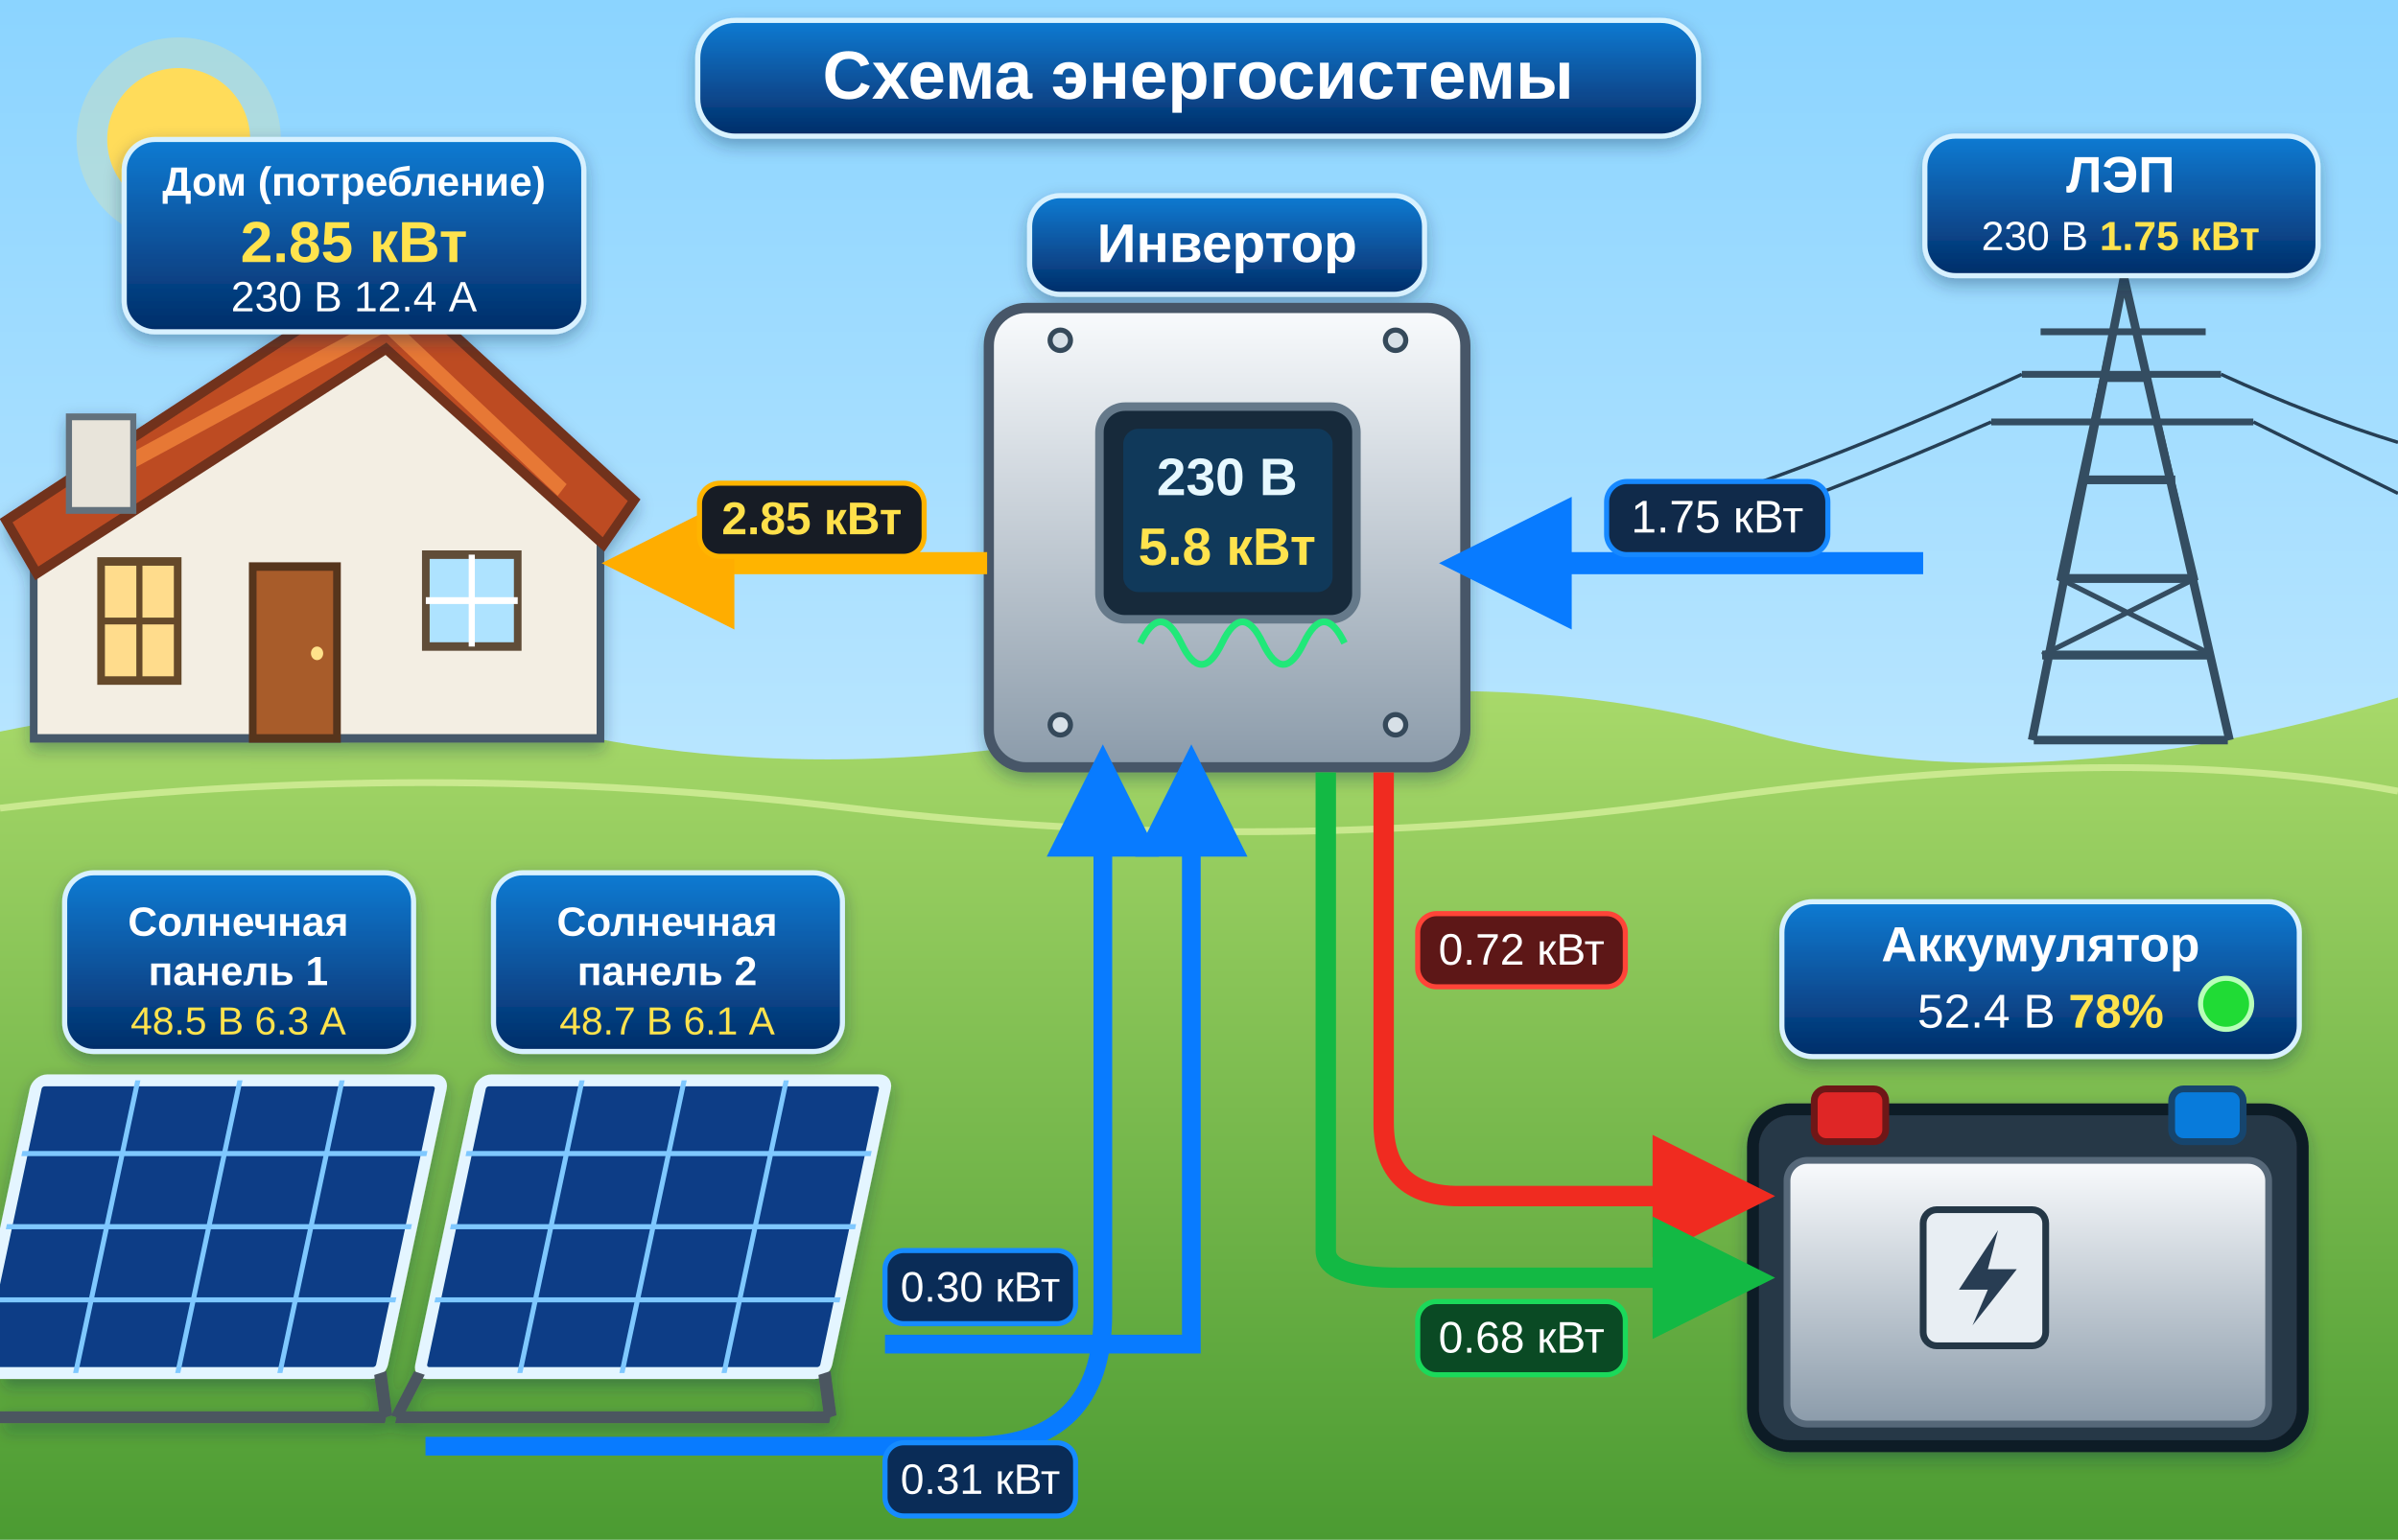
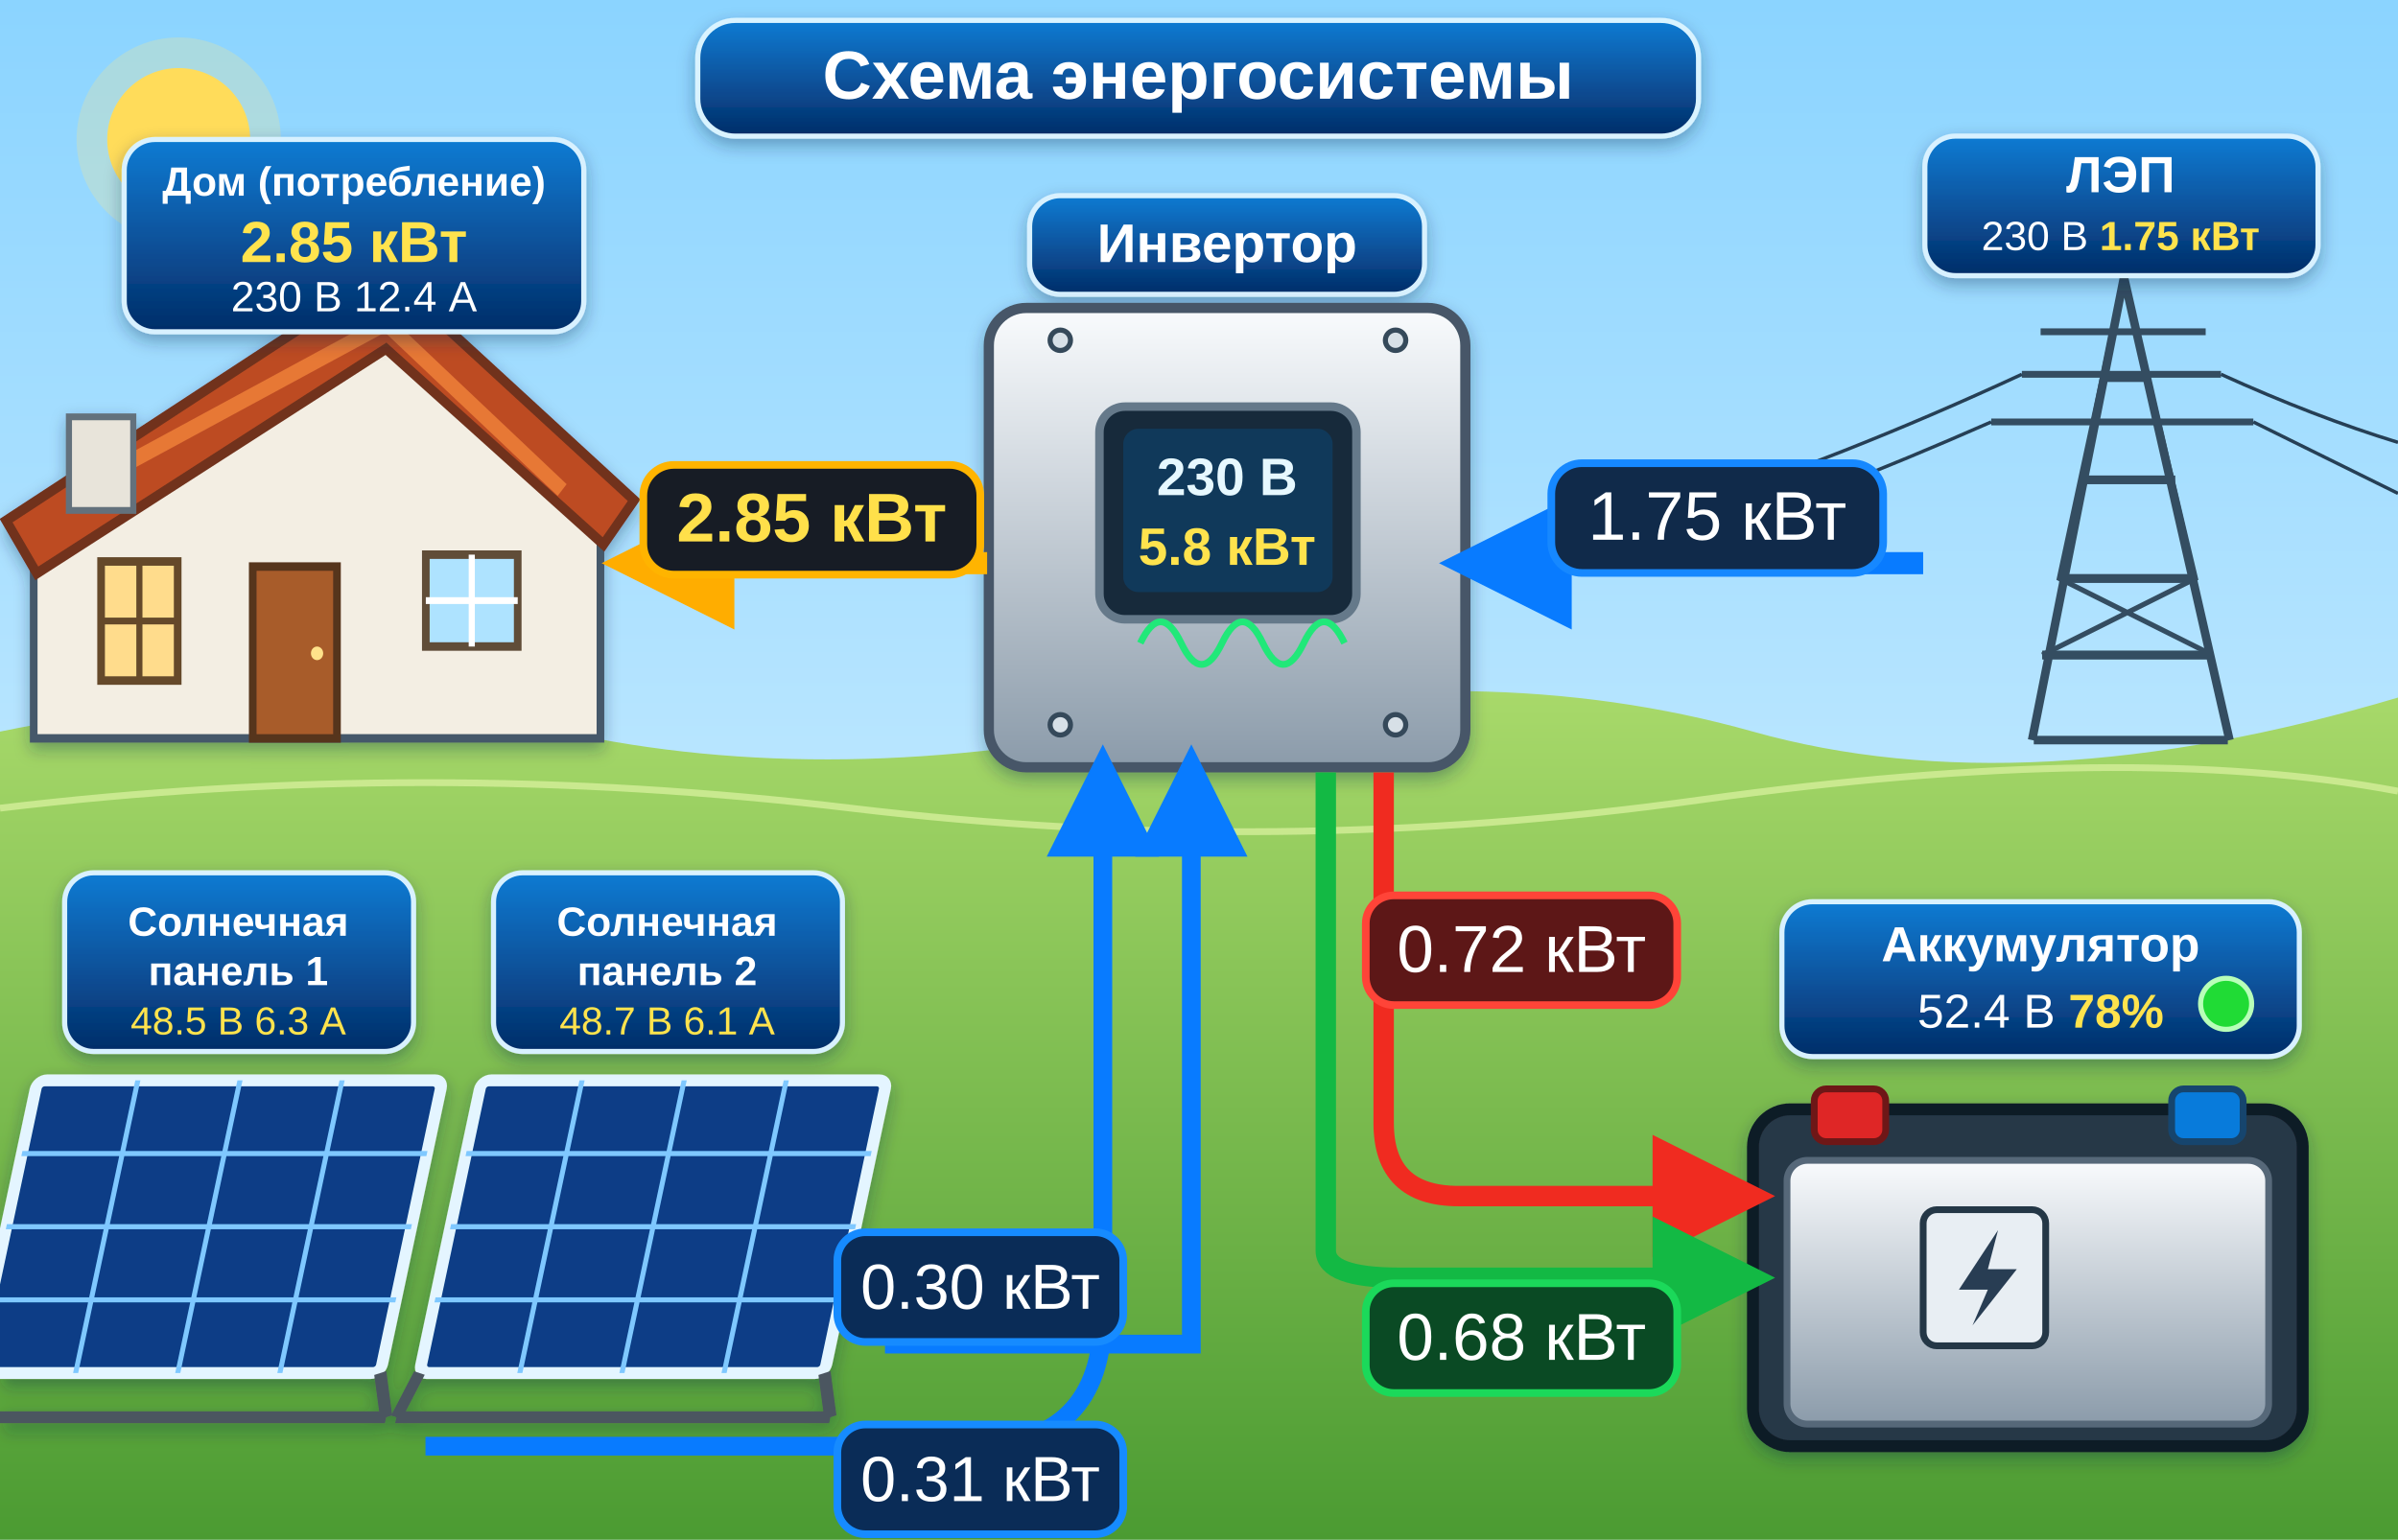
<svg xmlns="http://www.w3.org/2000/svg" width="1409" height="905" viewBox="0 0 1409 905">
  <defs>
    <linearGradient id="sky" x2="0" y2="1">
      <stop stop-color="#8bd4ff" />
      <stop offset="1" stop-color="#e6f7ff" />
    </linearGradient>
    <linearGradient id="panel" x2="0" y2="1">
      <stop stop-color="#087bd3" />
      <stop offset="1" stop-color="#062d68" />
    </linearGradient>
    <linearGradient id="metal" x2="0" y2="1">
      <stop stop-color="#f9fbfd" />
      <stop offset="1" stop-color="#8b9baa" />
    </linearGradient>
    <linearGradient id="grass" x2="0" y2="1">
      <stop stop-color="#a8d96a" />
      <stop offset="1" stop-color="#4b9b32" />
    </linearGradient>
    <filter id="shadow" x="-30%" y="-30%" width="160%" height="160%">
      <feDropShadow dx="0" dy="4" stdDeviation="5" flood-color="#102b4c" flood-opacity=".35" />
    </filter>
    <marker id="arrBlue" markerWidth="6" markerHeight="6" refX="4.5" refY="3" orient="auto">
      <path d="M0 0L6 3L0 6Z" fill="#087bff" />
    </marker>
    <marker id="arrAmber" markerWidth="6" markerHeight="6" refX="4.5" refY="3" orient="auto">
      <path d="M0 0L6 3L0 6Z" fill="#ffad00" />
    </marker>
    <marker id="arrRed" markerWidth="6" markerHeight="6" refX="4.5" refY="3" orient="auto">
      <path d="M0 0L6 3L0 6Z" fill="#f02b20" />
    </marker>
    <marker id="arrGreen" markerWidth="6" markerHeight="6" refX="4.5" refY="3" orient="auto">
      <path d="M0 0L6 3L0 6Z" fill="#13b944" />
    </marker>
  </defs>
  <rect width="1409" height="905" fill="url(#sky)" />
  <circle cx="105" cy="82" r="42" fill="#ffd84c" />
  <circle cx="105" cy="82" r="60" fill="#ffe783" opacity=".25" />
  <path d="M0 430Q170 395 330 430T680 425T1030 430T1409 410V905H0Z" fill="url(#grass)" />
  <path d="M0 475Q250 445 500 475T1000 470T1409 465" fill="none" stroke="#d4ef9a" stroke-width="4" opacity=".8" />
  <g font-family="Arial,DejaVu Sans,sans-serif" text-anchor="middle">
    <rect x="410" y="12" width="588" height="68" rx="22" fill="url(#panel)" stroke="#d9f3ff" stroke-width="3" filter="url(#shadow)" />
    <text x="704" y="58" font-size="40" font-weight="700" fill="#fff">Схема энергосистемы</text>
    <g filter="url(#shadow)" transform="scale(0.9 1)">
      <path d="M22 300L255 178L392 300V434H22Z" fill="#f3eee3" stroke="#44586a" stroke-width="5" />
      <path d="M4 306L252 160L414 294L394 320L252 205L24 337Z" fill="#bd4c24" stroke="#71321d" stroke-width="6" />
      <path d="M55 286L252 190L367 288" fill="none" stroke="#e77836" stroke-width="9" />
      <rect x="66" y="330" width="50" height="70" fill="#ffdc8c" stroke="#654a2b" stroke-width="5" />
      <path d="M91 330V400M66 365H116" stroke="#654a2b" stroke-width="4" />
      <rect x="165" y="333" width="55" height="101" fill="#a85b2a" stroke="#57351f" stroke-width="5" />
      <circle cx="207" cy="384" r="4" fill="#ffe28a" />
      <rect x="278" y="326" width="60" height="54" fill="#aee3ff" stroke="#604d39" stroke-width="5" />
      <path d="M308 326V380M278 353H338" stroke="#fff" stroke-width="4" />
      <rect x="45" y="245" width="42" height="55" fill="#e8e4da" stroke="#64717b" stroke-width="4" />
    </g>
    <rect x="73" y="82" width="270" height="113" rx="18" fill="url(#panel)" stroke="#d8f1ff" stroke-width="3" filter="url(#shadow)" />
    <text x="208" y="115" font-size="24" font-weight="700" fill="#fff">Дом (потребление)</text>
    <text x="208" y="154" font-size="34" font-weight="700" fill="#ffe34d">2.85 кВт</text>
    <text x="208" y="183" font-size="25" fill="#fff">230 В   12.4 А</text>
    <g stroke="#344d61" stroke-width="5" fill="none">
      <path d="M1248 163L1194 435M1248 163L1310 435M1210 340H1290M1200 385H1300M1222 282H1278M1235 222H1260" />
      <path d="M1195 435L1309 435M1210 340L1290 340M1200 385L1300 385M1222 282L1278 282" />
      <path d="M1188 220H1305M1170 248H1324M1199 195H1296" stroke-width="4" />
      <path d="M1248 163L1210 340L1300 385M1248 163L1290 340L1200 385" stroke-width="3" />
    </g>
    <g stroke="#263f55" stroke-width="2" fill="none">
      <path d="M1188 220Q1080 270 985 300M1305 220Q1360 245 1409 260M1170 248Q1070 292 985 320M1324 248L1409 290" />
    </g>
    <rect x="1131" y="80" width="231" height="82" rx="18" fill="url(#panel)" stroke="#d8f1ff" stroke-width="3" filter="url(#shadow)" />
    <text x="1246" y="113" font-size="30" font-weight="700" fill="#fff">ЛЭП</text>
    <text x="1246" y="147" font-size="24" fill="#fff">230 В  <tspan fill="#ffe34d" font-weight="700">1.75 кВт</tspan>
    </text>
    <rect x="605" y="115" width="232" height="58" rx="18" fill="url(#panel)" stroke="#d8f1ff" stroke-width="3" filter="url(#shadow)" />
    <text x="721" y="154" font-size="32" font-weight="700" fill="#fff">Инвертор</text>
    <rect x="581" y="181" width="280" height="270" rx="22" fill="url(#metal)" stroke="#465767" stroke-width="6" filter="url(#shadow)" />
    <rect x="646" y="239" width="151" height="125" rx="15" fill="#172a3b" stroke="#65798a" stroke-width="5" />
    <rect x="660" y="252" width="123" height="96" rx="9" fill="#10395a" />
    <text x="721" y="291" font-size="31" font-weight="700" fill="#e6f8ff">230 В</text>
    <text x="721" y="332" font-size="31" font-weight="700" fill="#ffe34d">5.8 кВт</text>
    <path d="M670 378q12 -25 24 0t24 0t24 0t24 0t24 0" fill="none" stroke="#21e879" stroke-width="4" />
    <g fill="#d7e0e7" stroke="#35495a" stroke-width="3">
      <circle cx="623" cy="200" r="6" />
      <circle cx="820" cy="200" r="6" />
      <circle cx="623" cy="426" r="6" />
      <circle cx="820" cy="426" r="6" />
    </g>
    <g filter="url(#shadow)">
      <g transform="translate(22 635) skewX(-12)">
        <rect width="238" height="172" rx="5" fill="#073e86" stroke="#e4f5ff" stroke-width="7" />
        <path d="M0 43H238M0 86H238M0 129H238M59 0V172M119 0V172M179 0V172" stroke="#7fc8ff" stroke-width="3" />
        <path d="M0 172L-8 198M238 172L247 198M-8 198H247" stroke="#4b5661" stroke-width="7" fill="none" />
      </g>
      <g transform="translate(283 635) skewX(-12)">
        <rect width="238" height="172" rx="5" fill="#073e86" stroke="#e4f5ff" stroke-width="7" />
        <path d="M0 43H238M0 86H238M0 129H238M59 0V172M119 0V172M179 0V172" stroke="#7fc8ff" stroke-width="3" />
        <path d="M0 172L-8 198M238 172L247 198M-8 198H247" stroke="#4b5661" stroke-width="7" fill="none" />
      </g>
    </g>
    <rect x="38" y="513" width="205" height="105" rx="17" fill="url(#panel)" stroke="#d8f1ff" stroke-width="3" filter="url(#shadow)" />
    <text x="140" y="550" font-size="24" font-weight="700" fill="#fff">Солнечная</text>
    <text x="140" y="579" font-size="24" font-weight="700" fill="#fff">панель 1</text>
    <text x="140" y="608" font-size="23" fill="#ffe34d">48.5 В  6.3 А</text>
    <rect x="290" y="513" width="205" height="105" rx="17" fill="url(#panel)" stroke="#d8f1ff" stroke-width="3" filter="url(#shadow)" />
    <text x="392" y="550" font-size="24" font-weight="700" fill="#fff">Солнечная</text>
    <text x="392" y="579" font-size="24" font-weight="700" fill="#fff">панель 2</text>
    <text x="392" y="608" font-size="23" fill="#ffe34d">48.7 В  6.1 А</text>
    <rect x="1047" y="530" width="304" height="91" rx="18" fill="url(#panel)" stroke="#d8f1ff" stroke-width="3" filter="url(#shadow)" />
    <text x="1199" y="565" font-size="29" font-weight="700" fill="#fff">Аккумулятор</text>
    <text x="1199" y="604" font-size="28" fill="#fff">52.4 В  <tspan fill="#ffe34d" font-weight="700">78%</tspan>
    </text>
    <circle cx="1308" cy="590" r="15" fill="#20db35" stroke="#b8ffb8" stroke-width="3" />
    <rect x="1030" y="652" width="323" height="198" rx="22" fill="#263746" stroke="#111d27" stroke-width="7" filter="url(#shadow)" />
    <rect x="1050" y="682" width="283" height="155" rx="12" fill="url(#metal)" stroke="#566879" stroke-width="4" />
    <rect x="1066" y="640" width="42" height="31" rx="7" fill="#df2626" stroke="#6e1717" stroke-width="4" />
    <rect x="1276" y="640" width="42" height="31" rx="7" fill="#087bdb" stroke="#16456e" stroke-width="4" />
    <rect x="1130" y="711" width="72" height="80" rx="8" fill="#e8eef3" stroke="#243746" stroke-width="4" />
    <path d="M1174 723L1151 758H1168L1159 779L1185 746H1168Z" fill="#283d53" />
    <path d="M580 331H373" stroke="#ffb400" stroke-width="13" fill="none" marker-end="url(#arrAmber)" />
-     <rect x="411" y="284" width="132" height="43" rx="12" fill="#171c25" stroke="#ffb400" stroke-width="3" />
-     <text x="477" y="314" font-size="27" font-weight="700" fill="#ffe04a">2.85 кВт</text>
+     <g transform="translate(477 305.5) scale(1.5) translate(-477 -305.5)">
+       <rect x="411" y="284" width="132" height="43" rx="12" fill="#171c25" stroke="#ffb400" stroke-width="3" />
+       <text x="477" y="314" font-size="27" font-weight="700" fill="#ffe04a">2.85 кВт</text>
+     </g>
    <path d="M1130 331H865" stroke="#087bff" stroke-width="13" fill="none" marker-end="url(#arrBlue)" />
-     <rect x="944" y="283" width="130" height="43" rx="12" fill="#102a4a" stroke="#1688ff" stroke-width="3" />
-     <text x="1009" y="313" font-size="27" fill="#fff">1.75 кВт</text>
+     <g transform="translate(1009 304.5) scale(1.5) translate(-1009 -304.5)">
+       <rect x="944" y="283" width="130" height="43" rx="12" fill="#102a4a" stroke="#1688ff" stroke-width="3" />
+       <text x="1009" y="313" font-size="27" fill="#fff">1.75 кВт</text>
+     </g>
    <path d="M151 625V596" stroke="#168bff" stroke-width="0" />
    <path d="M250 850H570Q648 850 648 772V454" stroke="#087bff" stroke-width="11" fill="none" marker-end="url(#arrBlue)" />
    <path d="M520 790H700Q700 790 700 705V454" stroke="#087bff" stroke-width="11" fill="none" marker-end="url(#arrBlue)" />
-     <rect x="520" y="848" width="112" height="43" rx="11" fill="#0a2c57" stroke="#168bff" stroke-width="3" />
-     <text x="576" y="878" font-size="25" fill="#fff">0.31 кВт</text>
-     <rect x="520" y="735" width="112" height="43" rx="11" fill="#0a2c57" stroke="#168bff" stroke-width="3" />
-     <text x="576" y="765" font-size="25" fill="#fff">0.30 кВт</text>
+     <g transform="translate(576 869.5) scale(1.5) translate(-576 -869.5)">
+       <rect x="520" y="848" width="112" height="43" rx="11" fill="#0a2c57" stroke="#168bff" stroke-width="3" />
+       <text x="576" y="878" font-size="25" fill="#fff">0.31 кВт</text>
+     </g>
+     <g transform="translate(576 756.5) scale(1.5) translate(-576 -756.5)">
+       <rect x="520" y="735" width="112" height="43" rx="11" fill="#0a2c57" stroke="#168bff" stroke-width="3" />
+       <text x="576" y="765" font-size="25" fill="#fff">0.30 кВт</text>
+     </g>
    <path d="M813 454V660Q813 703 857 703H1025" stroke="#f02b20" stroke-width="12" fill="none" marker-end="url(#arrRed)" />
-     <rect x="833" y="537" width="122" height="43" rx="11" fill="#5d1717" stroke="#ff4438" stroke-width="3" />
-     <text x="894" y="567" font-size="26" fill="#fff">0.72 кВт</text>
+     <g transform="translate(894 558.5) scale(1.5) translate(-894 -558.5)">
+       <rect x="833" y="537" width="122" height="43" rx="11" fill="#5d1717" stroke="#ff4438" stroke-width="3" />
+       <text x="894" y="567" font-size="26" fill="#fff">0.72 кВт</text>
+     </g>
    <path d="M779 454V735Q779 751 822 751H1025" stroke="#13b944" stroke-width="12" fill="none" marker-end="url(#arrGreen)" />
-     <rect x="833" y="765" width="122" height="43" rx="11" fill="#0a4a24" stroke="#1bd95a" stroke-width="3" />
-     <text x="894" y="795" font-size="26" fill="#fff">0.68 кВт</text>
+     <g transform="translate(894 786.5) scale(1.5) translate(-894 -786.5)">
+       <rect x="833" y="765" width="122" height="43" rx="11" fill="#0a4a24" stroke="#1bd95a" stroke-width="3" />
+       <text x="894" y="795" font-size="26" fill="#fff">0.68 кВт</text>
+     </g>
  </g>
</svg>
